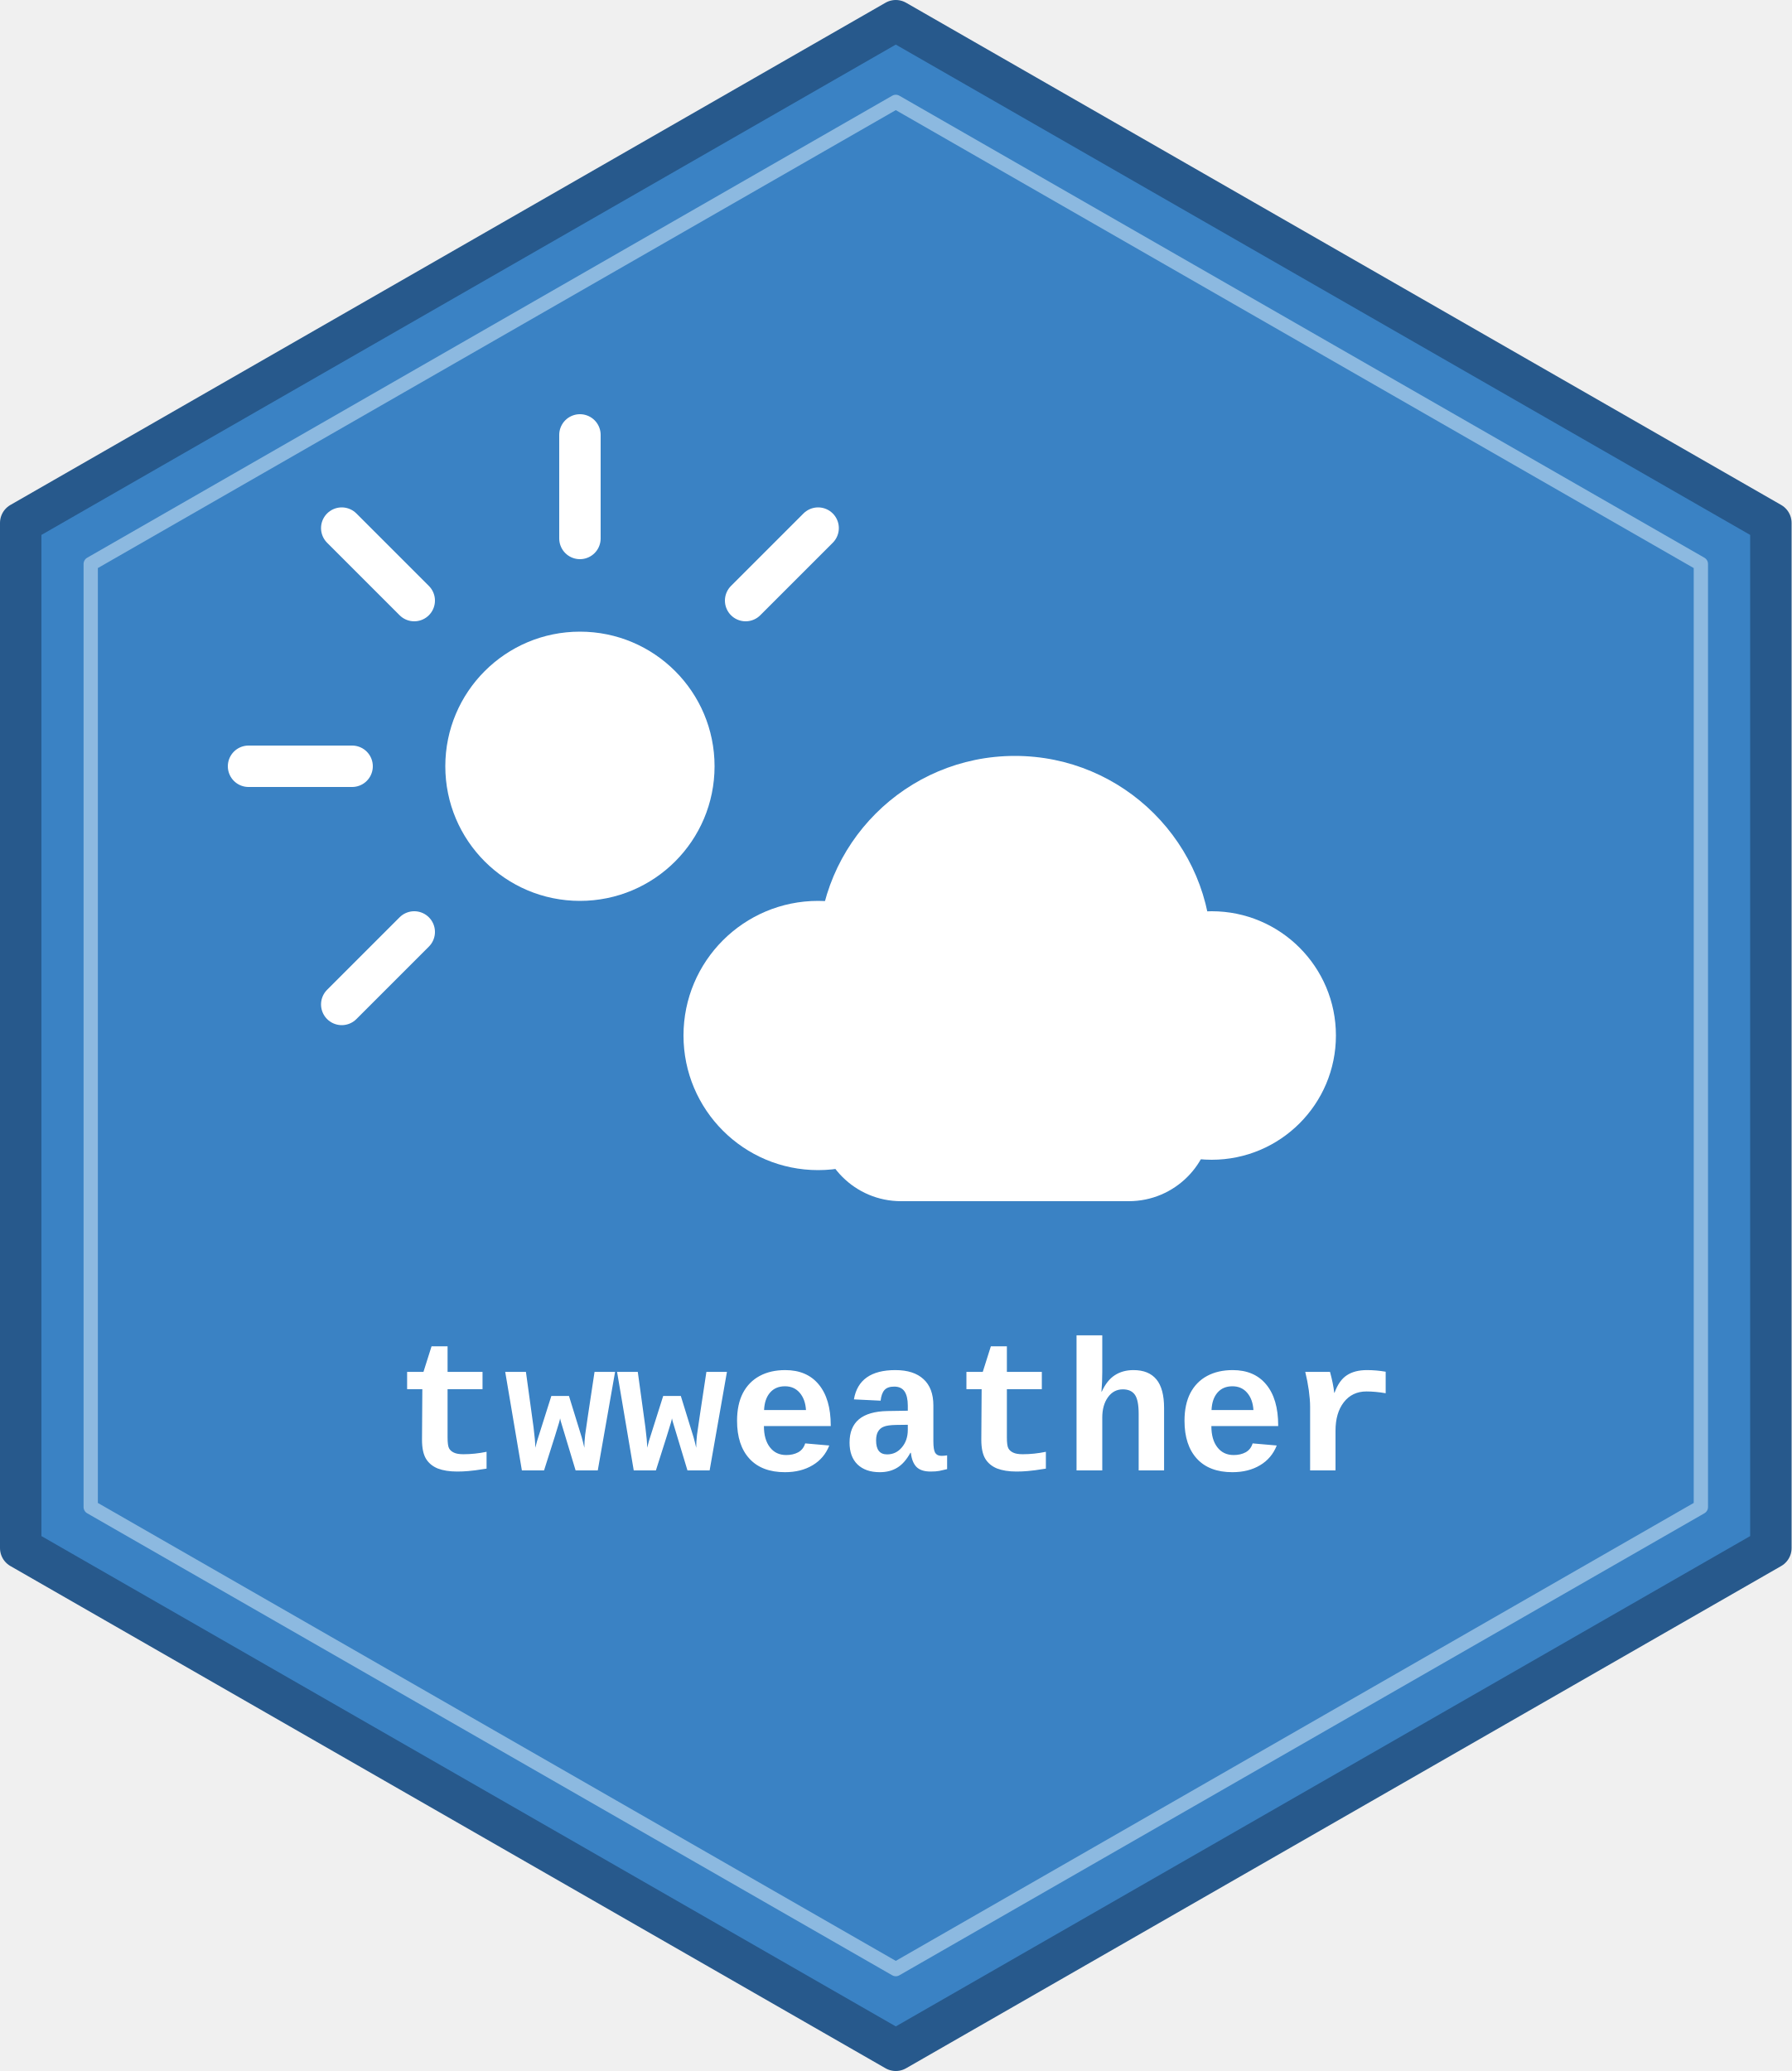
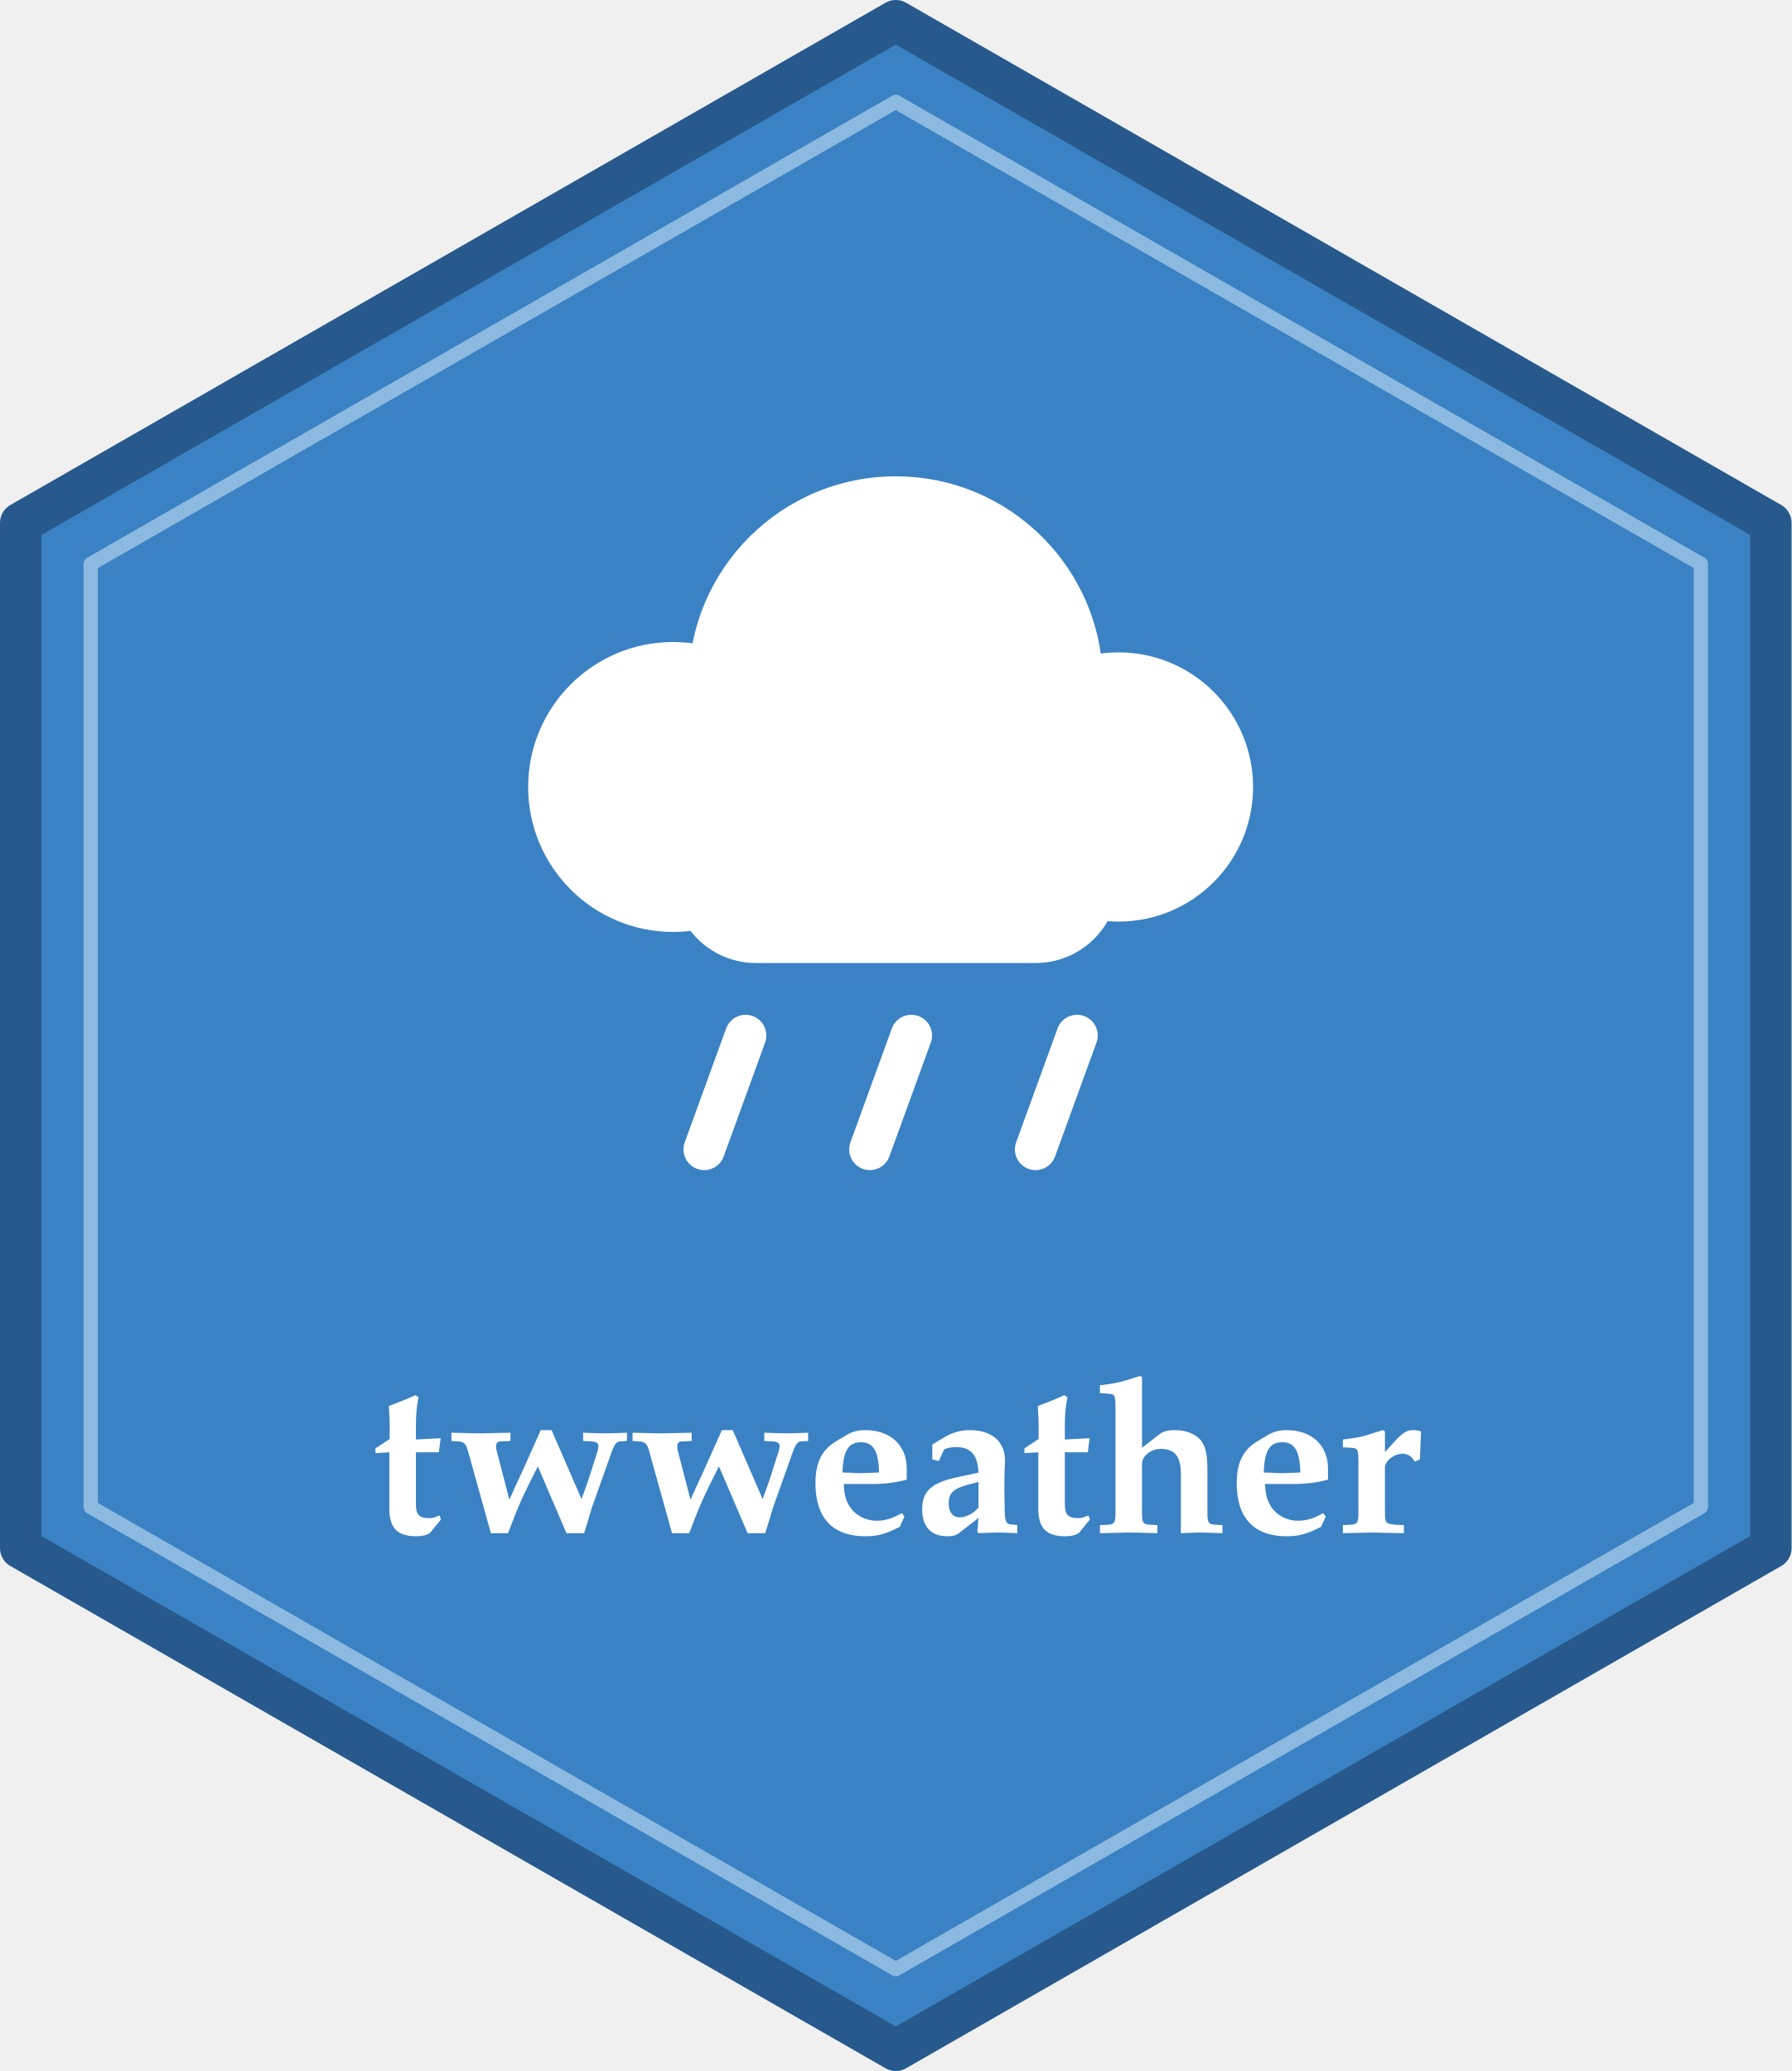
<svg xmlns="http://www.w3.org/2000/svg" viewBox="0 0 173 200" role="img" aria-label="twweather package hex badge">
  <path d="M86.5 2 L171 50.5 V149.5 L86.5 198 L2 149.5 V50.5 Z" fill="#3a82c4" stroke="#27598c" stroke-width="4" stroke-linejoin="round" />
  <path d="M86.5 2 L171 50.5 V149.5 L86.5 198 L2 149.5 V50.5 Z" fill="none" stroke="#cfe6f7" stroke-width="1.5" stroke-linejoin="round" opacity="0.55" transform="translate(86.5,100) scale(0.92) translate(-86.5,-100)" />
-   <g transform="translate(0,12)" fill="#ffffff" stroke="#ffffff">
-     <g stroke-width="4" stroke-linecap="round">
-       <line x1="56" y1="40" x2="56" y2="30" />
-       <line x1="40" y1="46" x2="33" y2="39" />
-       <line x1="34" y1="62" x2="24" y2="62" />
-       <line x1="40" y1="78" x2="33" y2="85" />
-       <line x1="72" y1="46" x2="79" y2="39" />
-     </g>
-     <circle cx="56" cy="62" r="13" stroke="none" />
-     <g stroke="none">
-       <circle cx="98" cy="80" r="19" />
-       <circle cx="79" cy="88" r="13" />
-       <circle cx="117" cy="88" r="12" />
-       <rect x="79" y="88" width="38" height="16" rx="8" />
-     </g>
+   <g fill="#ffffff">
+     <circle cx="86.5" cy="66" r="20" />
+     <circle cx="65" cy="76" r="14" />
+     <circle cx="108" cy="76" r="13" />
+     <rect x="65" y="76" width="43" height="17" rx="8" />
  </g>
-   <text x="86.5" y="142" text-anchor="middle" font-family="'SFMono-Regular', Menlo, Consolas, 'Courier New', monospace" font-weight="bold" font-size="18" fill="#ffffff">twweather</text>
+   <g stroke="#ffffff" stroke-width="4" stroke-linecap="round">
+     <line x1="72" y1="100" x2="68" y2="111" />
+     <line x1="88" y1="100" x2="84" y2="111" />
+     <line x1="104" y1="100" x2="100" y2="111" />
+   </g>
+   <text x="86.5" y="148" text-anchor="middle" font-family="Palatino, 'Palatino Linotype', 'Book Antiqua', Georgia, serif" font-weight="bold" font-size="21" fill="#ffffff">twweather</text>
</svg>
